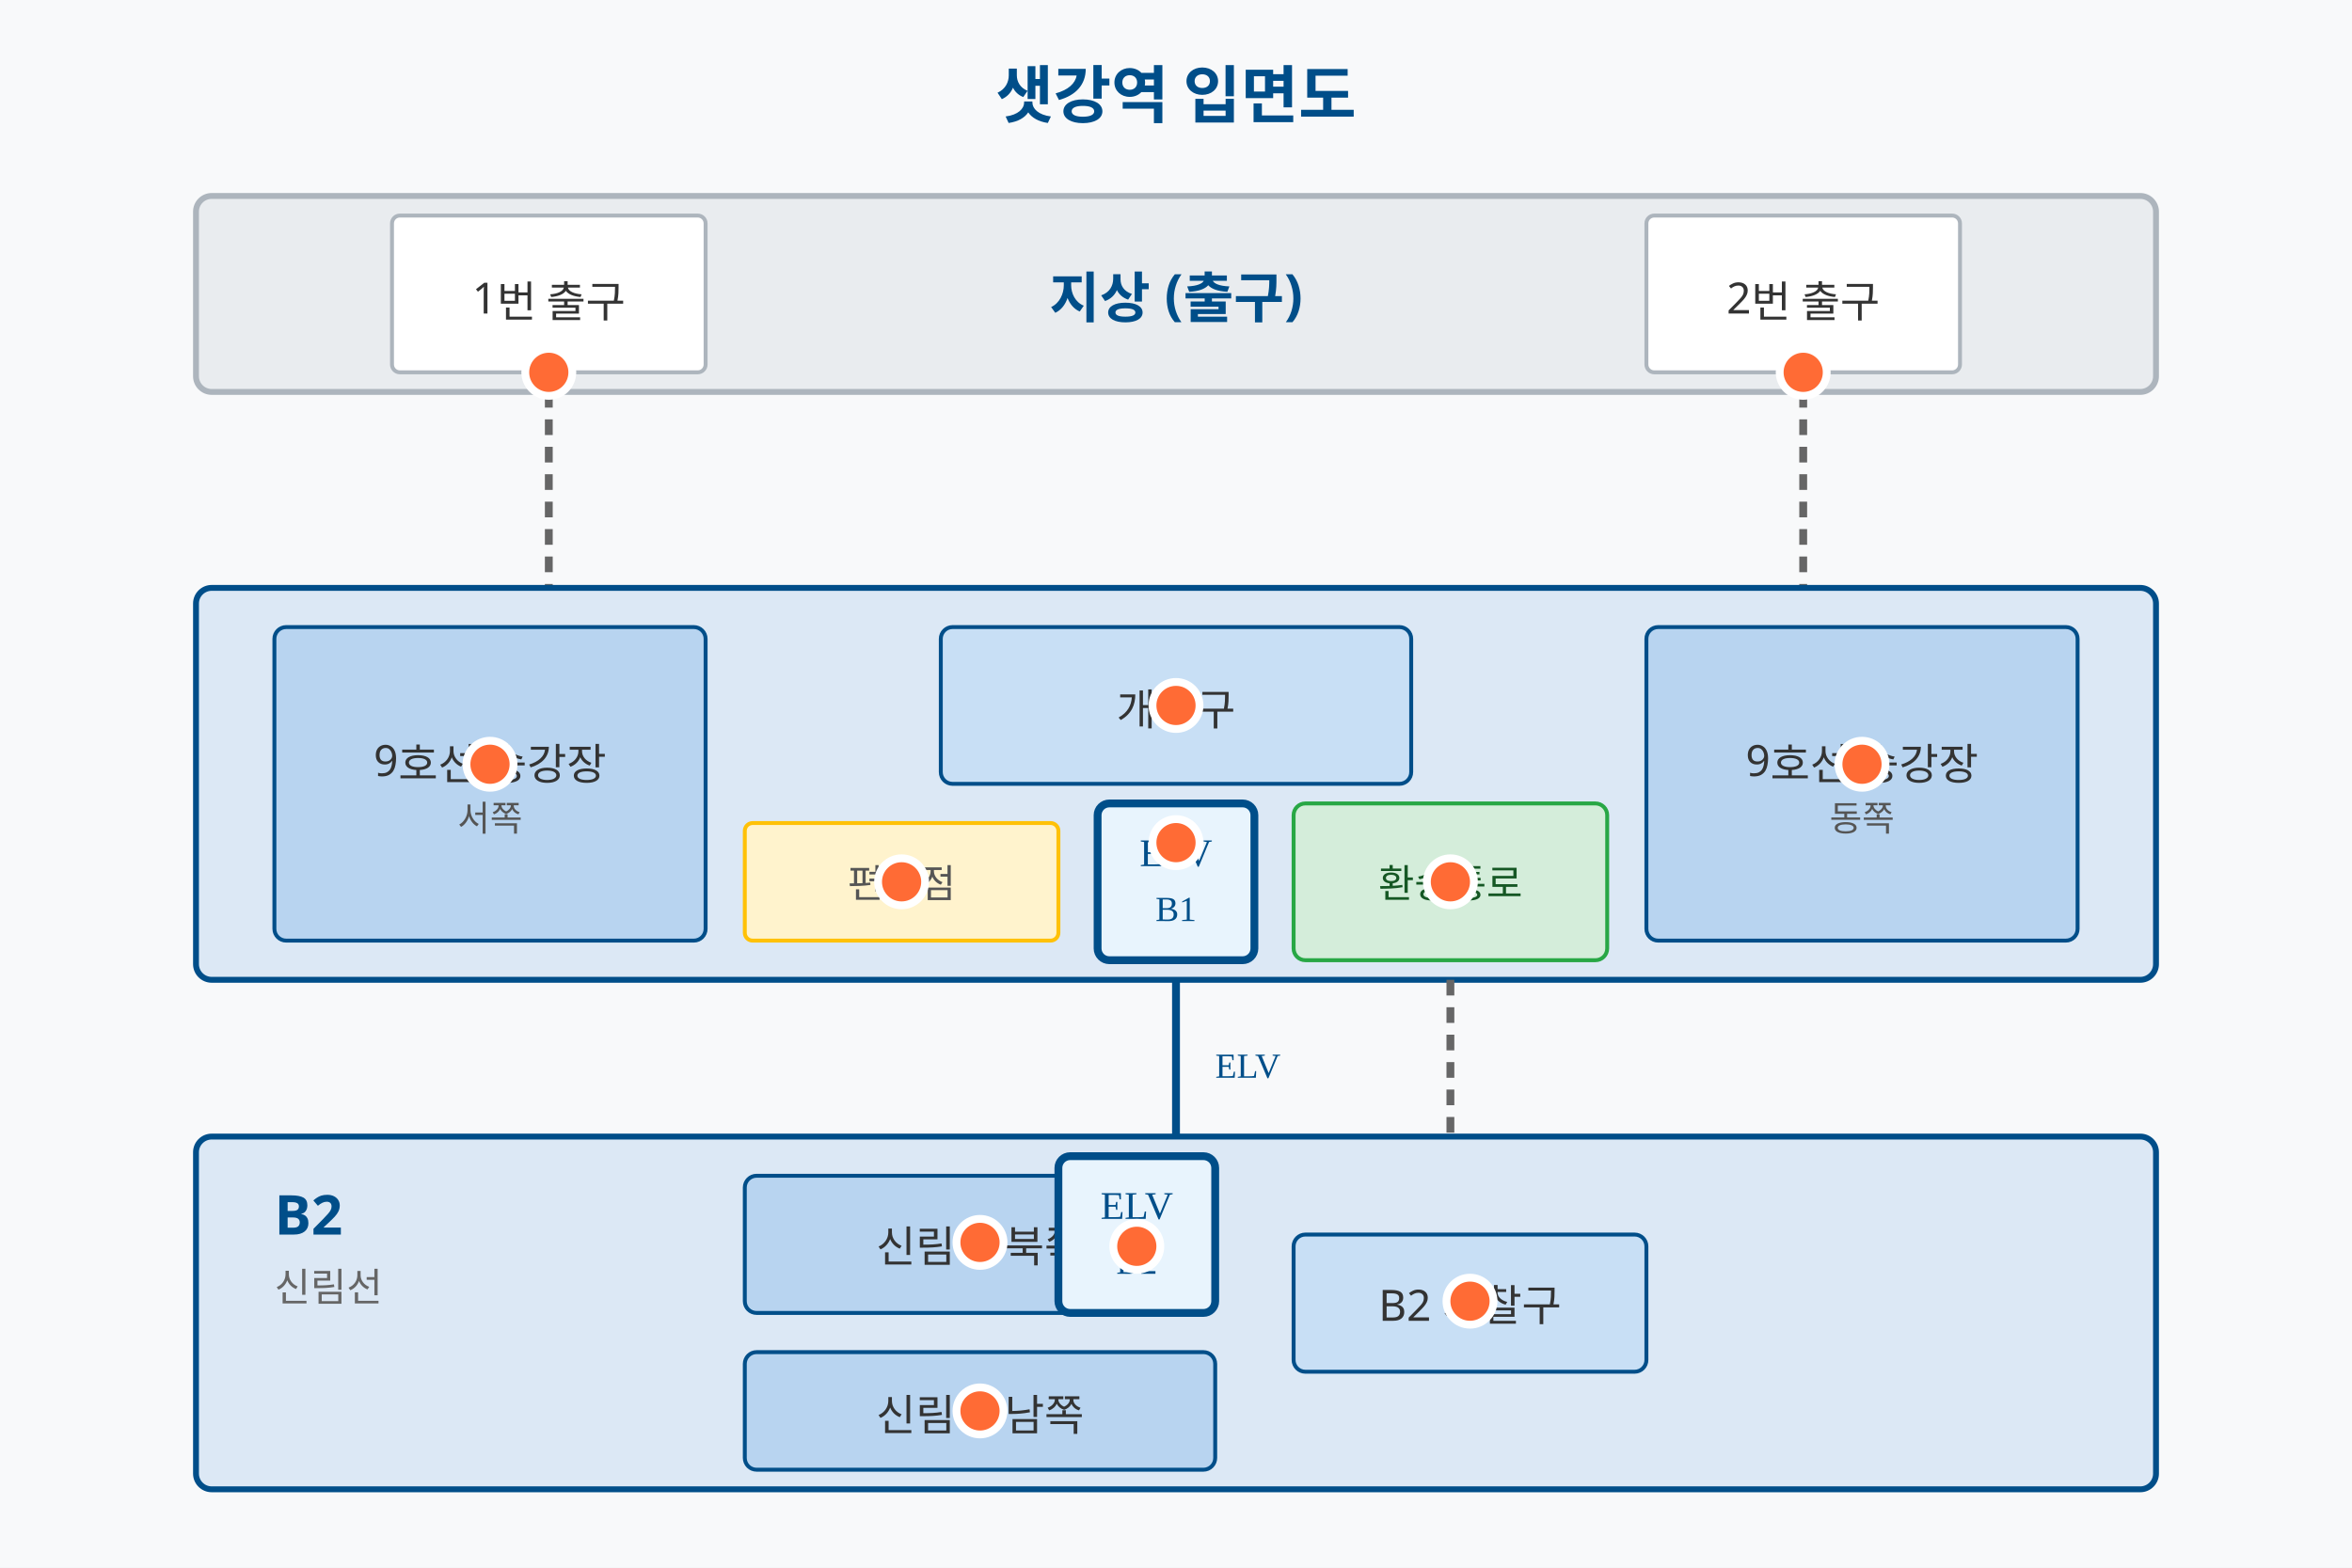
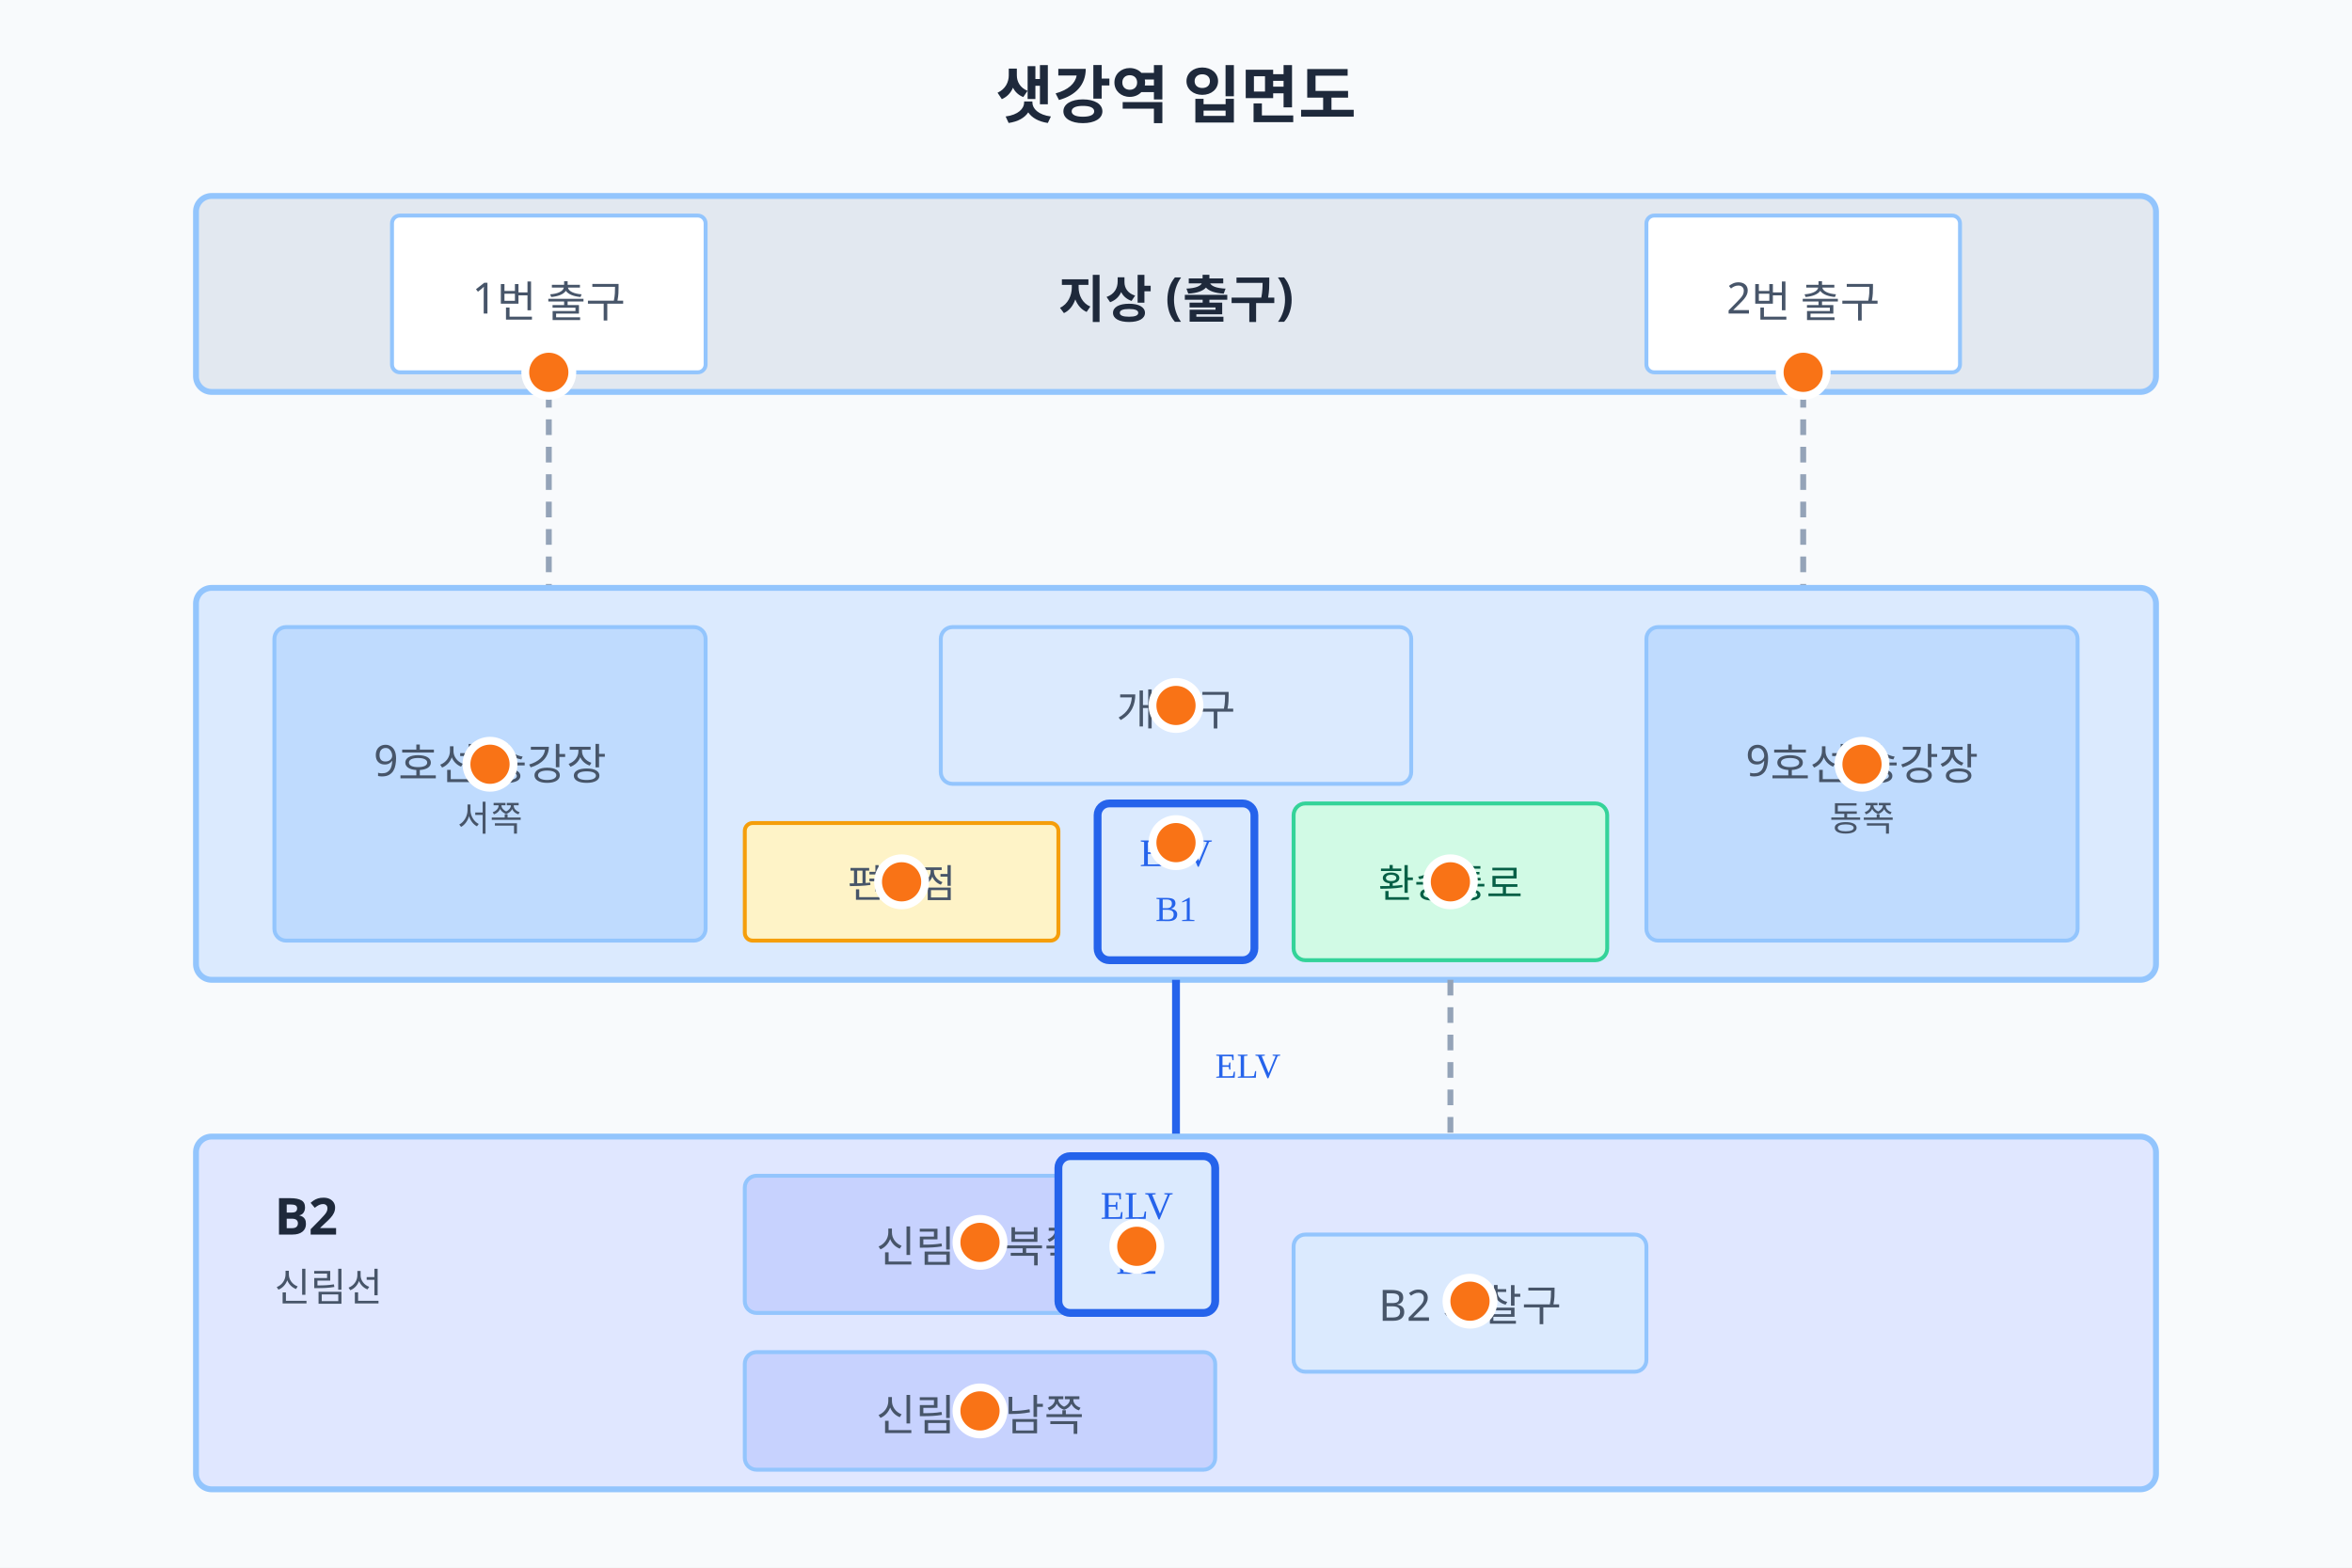
<svg xmlns="http://www.w3.org/2000/svg" viewBox="0 0 600 400" width="600" height="400" id="elevation-svg">
  <defs>
    <style>
-       .floor-label { font: bold 14px sans-serif; fill: #004E89; }
-       .area-label  { font: 11px sans-serif; fill: #333; }
-       .anchor-dot  { fill: #FF6B35; stroke: #fff; stroke-width: 2; }
-       .stair-line  { stroke: #666; stroke-width: 2; fill: none; }
-       .elev-box    { fill: #e8f4fd; stroke: #004E89; stroke-width: 2; }
+       .floor-label { font: bold 13px sans-serif; fill: #1E293B; }
+       .area-label  { font: 11px sans-serif; fill: #475569; }
+       .anchor-dot  { fill: #F97316; stroke: #fff; stroke-width: 2; }
+       .stair-line  { stroke: #94A3B8; stroke-width: 1.5; fill: none; }
+       .elev-box    { fill: #DBEAFE; stroke: #2563EB; stroke-width: 2; }
    </style>
  </defs>
-   <rect width="600" height="400" fill="#f8f9fa" />
-   <text x="300" y="30" text-anchor="middle" font="bold 16px sans-serif" font-weight="bold" fill="#004E89" font-size="16">샛강역 입면도</text>
-   <rect x="50" y="50" width="500" height="50" rx="4" fill="#e9ecef" stroke="#adb5bd" stroke-width="1.5" />
+   <rect width="600" height="400" fill="#F8FAFC" />
+   <text x="300" y="30" text-anchor="middle" font="bold 16px sans-serif" font-weight="bold" fill="#1E293B" font-size="16">샛강역 입면도</text>
+   <rect x="50" y="50" width="500" height="50" rx="4" fill="#E2E8F0" stroke="#93C5FD" stroke-width="1.5" />
  <text x="300" y="81" text-anchor="middle" class="floor-label">지상 (출구)</text>
-   <rect x="100" y="55" width="80" height="40" rx="2" fill="#fff" stroke="#adb5bd" />
+   <rect x="100" y="55" width="80" height="40" rx="2" fill="#fff" stroke="#93C5FD" />
  <text x="140" y="80" text-anchor="middle" class="area-label">1번 출구</text>
-   <rect x="420" y="55" width="80" height="40" rx="2" fill="#fff" stroke="#adb5bd" />
+   <rect x="420" y="55" width="80" height="40" rx="2" fill="#fff" stroke="#93C5FD" />
  <text x="460" y="80" text-anchor="middle" class="area-label">2번 출구</text>
  <line x1="140" y1="100" x2="140" y2="150" class="stair-line" stroke-dasharray="4,3" />
  <line x1="460" y1="100" x2="460" y2="150" class="stair-line" stroke-dasharray="4,3" />
-   <rect x="50" y="150" width="500" height="100" rx="4" fill="#dce8f5" stroke="#004E89" stroke-width="1.5" />
+   <rect x="50" y="150" width="500" height="100" rx="4" fill="#DBEAFE" stroke="#93C5FD" stroke-width="1.5" />
  <text x="70" y="175" class="floor-label">B1</text>
-   <text x="70" y="192" font-size="10" fill="#666">9호선</text>
-   <rect x="420" y="160" width="110" height="80" rx="3" fill="#b8d4f0" stroke="#004E89" stroke-width="1" />
+   <text x="70" y="192" font-size="10" fill="#475569">9호선</text>
+   <rect x="420" y="160" width="110" height="80" rx="3" fill="#BFDBFE" stroke="#93C5FD" stroke-width="1" />
  <text x="475" y="198" text-anchor="middle" class="area-label">9호선 승강장</text>
-   <text x="475" y="212" text-anchor="middle" font-size="9" fill="#555">동쪽</text>
-   <rect x="70" y="160" width="110" height="80" rx="3" fill="#b8d4f0" stroke="#004E89" stroke-width="1" />
+   <text x="475" y="212" text-anchor="middle" font-size="9" fill="#475569">동쪽</text>
+   <rect x="70" y="160" width="110" height="80" rx="3" fill="#BFDBFE" stroke="#93C5FD" stroke-width="1" />
  <text x="125" y="198" text-anchor="middle" class="area-label">9호선 승강장</text>
-   <text x="125" y="212" text-anchor="middle" font-size="9" fill="#555">서쪽</text>
-   <rect x="240" y="160" width="120" height="40" rx="3" fill="#c8dff5" stroke="#004E89" stroke-width="1" />
+   <text x="125" y="212" text-anchor="middle" font-size="9" fill="#475569">서쪽</text>
+   <rect x="240" y="160" width="120" height="40" rx="3" fill="#DBEAFE" stroke="#93C5FD" stroke-width="1" />
  <text x="300" y="185" text-anchor="middle" class="area-label">개찰구</text>
-   <rect x="190" y="210" width="80" height="30" rx="2" fill="#fff3cd" stroke="#ffc107" stroke-width="1" />
-   <text x="230" y="229" text-anchor="middle" font-size="10" fill="#555">편의점</text>
+   <rect x="190" y="210" width="80" height="30" rx="2" fill="#FEF3C7" stroke="#F59E0B" stroke-width="1" />
+   <text x="230" y="229" text-anchor="middle" font-size="10" fill="#475569">편의점</text>
  <rect x="280" y="205" width="40" height="40" rx="3" class="elev-box" />
-   <text x="300" y="221" text-anchor="middle" font-size="10" fill="#004E89">ELV</text>
-   <text x="300" y="235" text-anchor="middle" font-size="9" fill="#004E89">B1</text>
-   <rect x="330" y="205" width="80" height="40" rx="3" fill="#d4edda" stroke="#28a745" stroke-width="1" />
-   <text x="370" y="229" text-anchor="middle" font-size="10" fill="#155724">환승통로</text>
+   <text x="300" y="221" text-anchor="middle" font-size="10" fill="#2563EB">ELV</text>
+   <text x="300" y="235" text-anchor="middle" font-size="9" fill="#2563EB">B1</text>
+   <rect x="330" y="205" width="80" height="40" rx="3" fill="#D1FAE5" stroke="#34D399" stroke-width="1" />
+   <text x="370" y="229" text-anchor="middle" font-size="10" fill="#065F46">환승통로</text>
  <circle id="elev-B1-A01" cx="475" cy="195" r="6" class="anchor-dot" data-anchor="B1-A01" />
  <circle id="elev-B1-A02" cx="125" cy="195" r="6" class="anchor-dot" data-anchor="B1-A02" />
  <circle id="elev-B1-A03" cx="300" cy="180" r="6" class="anchor-dot" data-anchor="B1-A03" />
  <circle id="elev-B1-A04" cx="140" cy="95" r="6" class="anchor-dot" data-anchor="B1-A04" />
  <circle id="elev-B1-A05" cx="460" cy="95" r="6" class="anchor-dot" data-anchor="B1-A05" />
  <circle id="elev-B1-A06" cx="300" cy="215" r="6" class="anchor-dot" data-anchor="B1-A06" />
  <circle id="elev-B1-A07" cx="230" cy="225" r="6" class="anchor-dot" data-anchor="B1-A07" />
  <circle id="elev-B1-A08" cx="370" cy="225" r="6" class="anchor-dot" data-anchor="B1-A08" />
  <line x1="370" y1="250" x2="370" y2="290" class="stair-line" stroke-dasharray="4,3" />
-   <line x1="300" y1="250" x2="300" y2="290" stroke="#004E89" stroke-width="2" />
-   <text x="310" y="275" font-size="9" fill="#004E89">ELV</text>
-   <rect x="50" y="290" width="500" height="90" rx="4" fill="#dce8f5" stroke="#004E89" stroke-width="1.5" />
+   <line x1="300" y1="250" x2="300" y2="290" stroke="#2563EB" stroke-width="2" />
+   <text x="310" y="275" font-size="9" fill="#2563EB">ELV</text>
+   <rect x="50" y="290" width="500" height="90" rx="4" fill="#E0E7FF" stroke="#93C5FD" stroke-width="1.5" />
  <text x="70" y="315" class="floor-label">B2</text>
-   <text x="70" y="332" font-size="10" fill="#666">신림선</text>
-   <rect x="190" y="300" width="120" height="35" rx="3" fill="#b8d4f0" stroke="#004E89" stroke-width="1" />
+   <text x="70" y="332" font-size="10" fill="#475569">신림선</text>
+   <rect x="190" y="300" width="120" height="35" rx="3" fill="#C7D2FE" stroke="#93C5FD" stroke-width="1" />
  <text x="250" y="322" text-anchor="middle" class="area-label">신림선 북쪽</text>
-   <rect x="190" y="345" width="120" height="30" rx="3" fill="#b8d4f0" stroke="#004E89" stroke-width="1" />
+   <rect x="190" y="345" width="120" height="30" rx="3" fill="#C7D2FE" stroke="#93C5FD" stroke-width="1" />
  <text x="250" y="365" text-anchor="middle" class="area-label">신림선 남쪽</text>
  <rect x="270" y="295" width="40" height="40" rx="3" class="elev-box" />
-   <text x="290" y="311" text-anchor="middle" font-size="10" fill="#004E89">ELV</text>
-   <text x="290" y="325" text-anchor="middle" font-size="9" fill="#004E89">B2</text>
-   <rect x="330" y="315" width="90" height="35" rx="3" fill="#c8dff5" stroke="#004E89" stroke-width="1" />
+   <text x="290" y="311" text-anchor="middle" font-size="10" fill="#2563EB">ELV</text>
+   <text x="290" y="325" text-anchor="middle" font-size="9" fill="#2563EB">B2</text>
+   <rect x="330" y="315" width="90" height="35" rx="3" fill="#DBEAFE" stroke="#93C5FD" stroke-width="1" />
  <text x="375" y="337" text-anchor="middle" class="area-label">B2 개찰구</text>
  <circle id="elev-B2-A01" cx="250" cy="317" r="6" class="anchor-dot" data-anchor="B2-A01" />
  <circle id="elev-B2-A02" cx="250" cy="360" r="6" class="anchor-dot" data-anchor="B2-A02" />
  <circle id="elev-B2-A03" cx="290" cy="318" r="6" class="anchor-dot" data-anchor="B2-A03" />
  <circle id="elev-B2-A04" cx="375" cy="332" r="6" class="anchor-dot" data-anchor="B2-A04" />
  <g id="elev-path-overlay" />
  <g id="elev-current-marker" style="display:none">
    <circle r="10" fill="#4A90D9" fill-opacity="0.3">
      <animate attributeName="r" values="8;14;8" dur="1.5s" repeatCount="indefinite" />
      <animate attributeName="fill-opacity" values="0.4;0.1;0.4" dur="1.5s" repeatCount="indefinite" />
    </circle>
    <circle r="6" fill="#4A90D9" />
  </g>
</svg>
